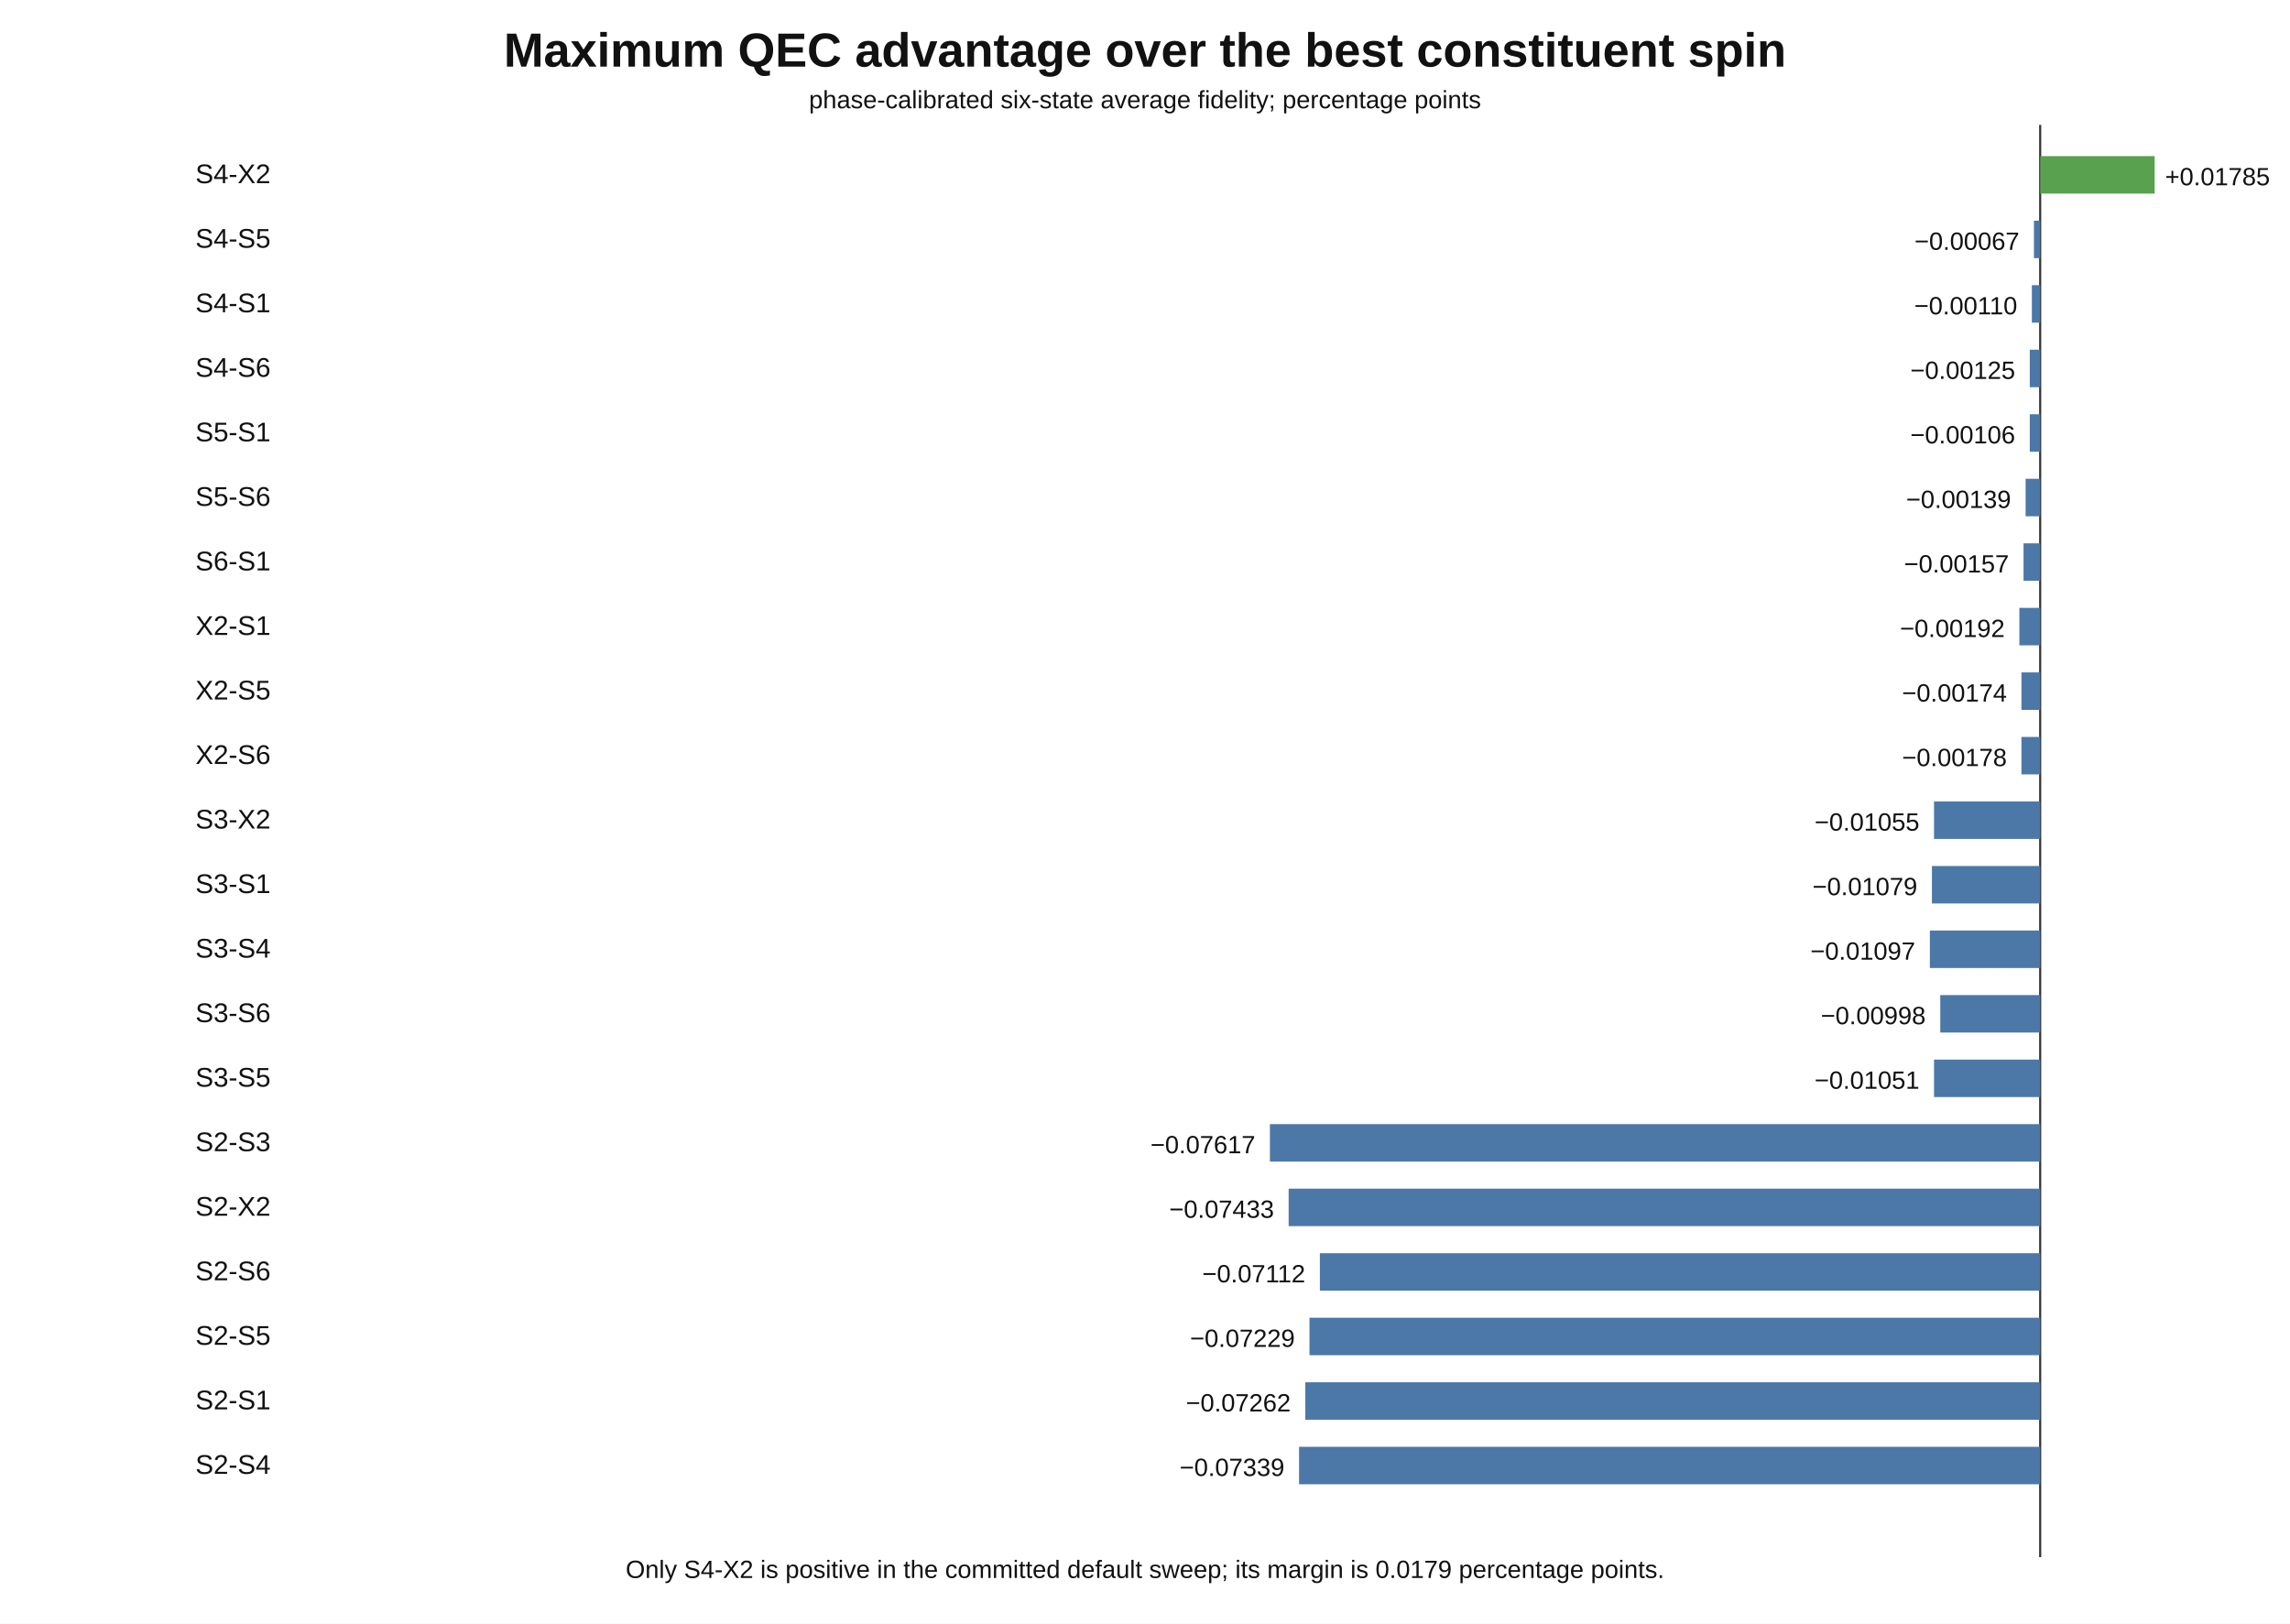
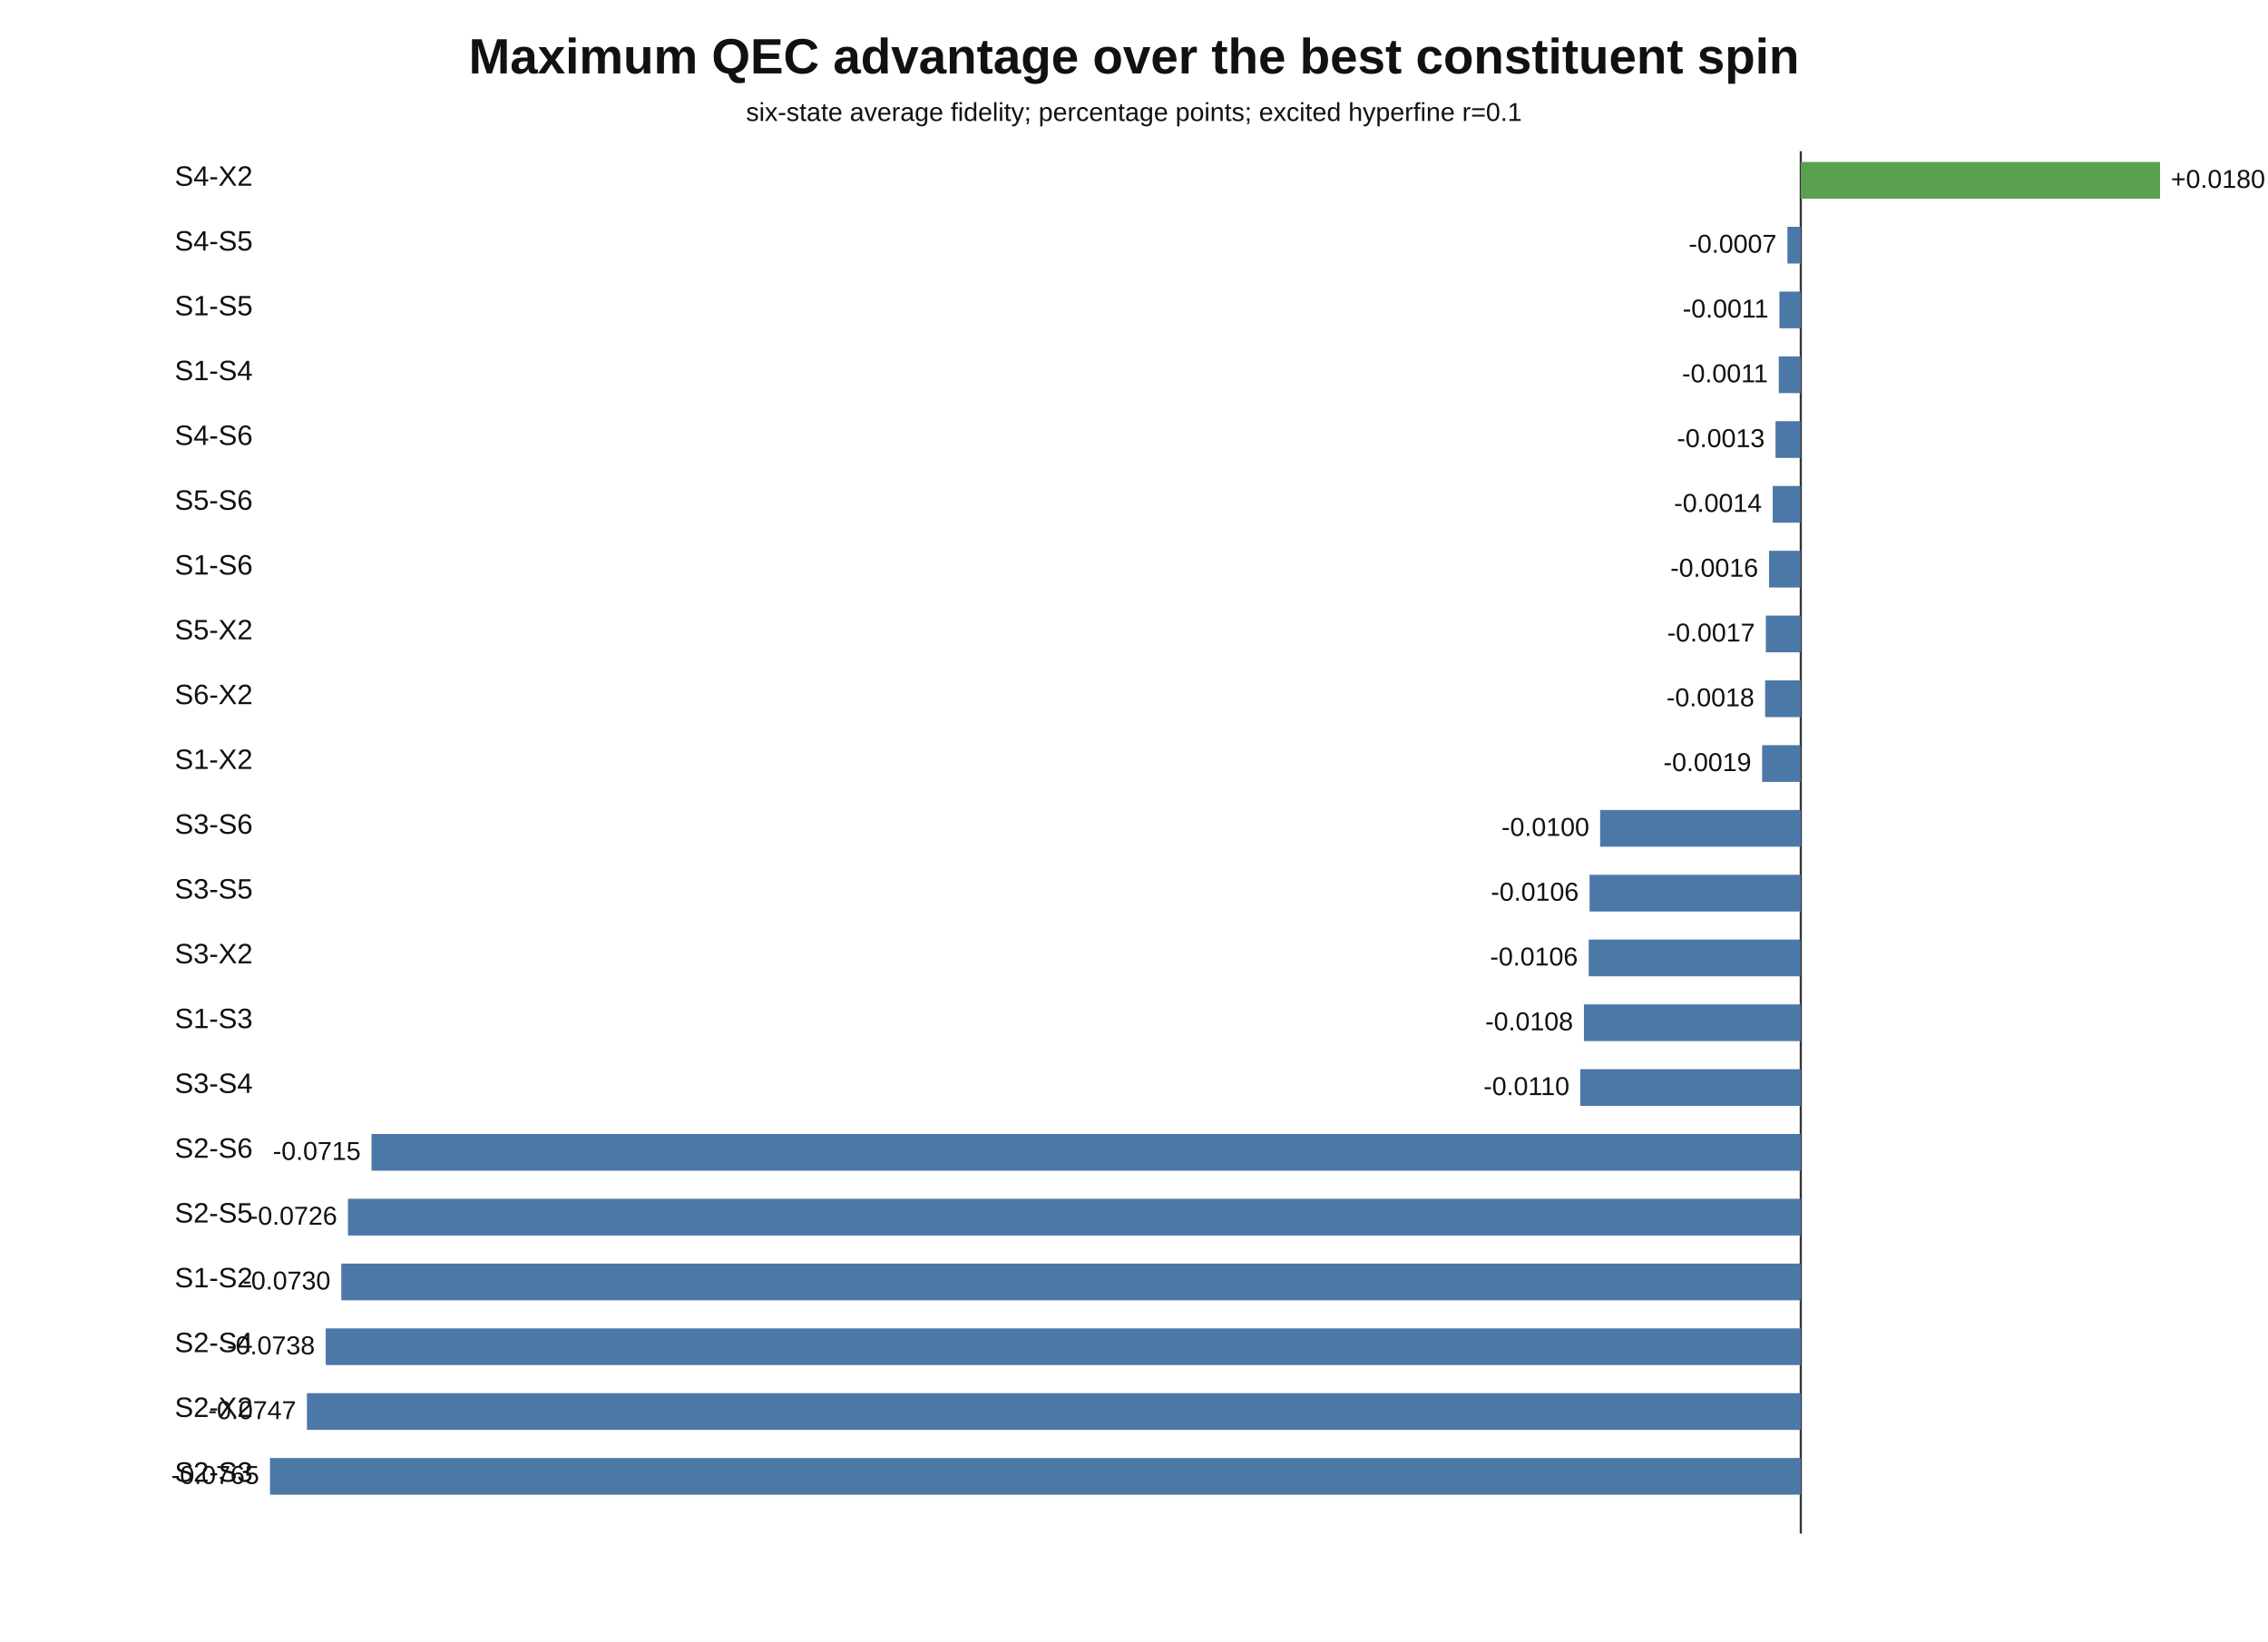
- <svg xmlns="http://www.w3.org/2000/svg" width="1100" height="780" viewBox="0 0 1100 780">
+ <svg xmlns="http://www.w3.org/2000/svg" width="1050" height="760" viewBox="0 0 1050 760">
  <rect width="100%" height="100%" fill="white" />
-   <style>text{font-family:Arial,sans-serif;fill:#111}.title{font-size:23px;font-weight:600}.sub{font-size:12px}.label{font-size:13px}.value{font-size:12px}.axis{stroke:#333;stroke-width:1}.negative{fill:#4c78a8}.positive{fill:#59a14f}</style>
-   <text x="550" y="32" text-anchor="middle" class="title">Maximum QEC advantage over the best constituent spin</text>
-   <text x="550" y="52" text-anchor="middle" class="sub">phase-calibrated six-state average fidelity; percentage points</text>
-   <line x1="980" y1="60" x2="980" y2="748" class="axis" />
-   <text x="130" y="88" text-anchor="end" class="label">S4-X2</text>
-   <rect x="980" y="75" width="55" height="18" class="positive" />
-   <text x="1040" y="89" class="value">+0.01785</text>
-   <text x="130" y="119" text-anchor="end" class="label">S4-S5</text>
-   <rect x="977" y="106" width="3" height="18" class="negative" />
-   <text x="970" y="120" text-anchor="end" class="value">−0.00067</text>
-   <text x="130" y="150" text-anchor="end" class="label">S4-S1</text>
-   <rect x="976" y="137" width="4" height="18" class="negative" />
-   <text x="969" y="151" text-anchor="end" class="value">−0.00110</text>
-   <text x="130" y="181" text-anchor="end" class="label">S4-S6</text>
-   <rect x="975" y="168" width="5" height="18" class="negative" />
-   <text x="968" y="182" text-anchor="end" class="value">−0.00125</text>
-   <text x="130" y="212" text-anchor="end" class="label">S5-S1</text>
-   <rect x="975" y="199" width="5" height="18" class="negative" />
-   <text x="968" y="213" text-anchor="end" class="value">−0.00106</text>
-   <text x="130" y="243" text-anchor="end" class="label">S5-S6</text>
-   <rect x="973" y="230" width="7" height="18" class="negative" />
-   <text x="966" y="244" text-anchor="end" class="value">−0.00139</text>
-   <text x="130" y="274" text-anchor="end" class="label">S6-S1</text>
-   <rect x="972" y="261" width="8" height="18" class="negative" />
-   <text x="965" y="275" text-anchor="end" class="value">−0.00157</text>
-   <text x="130" y="305" text-anchor="end" class="label">X2-S1</text>
-   <rect x="970" y="292" width="10" height="18" class="negative" />
-   <text x="963" y="306" text-anchor="end" class="value">−0.00192</text>
-   <text x="130" y="336" text-anchor="end" class="label">X2-S5</text>
-   <rect x="971" y="323" width="9" height="18" class="negative" />
-   <text x="964" y="337" text-anchor="end" class="value">−0.00174</text>
-   <text x="130" y="367" text-anchor="end" class="label">X2-S6</text>
-   <rect x="971" y="354" width="9" height="18" class="negative" />
-   <text x="964" y="368" text-anchor="end" class="value">−0.00178</text>
-   <text x="130" y="398" text-anchor="end" class="label">S3-X2</text>
-   <rect x="929" y="385" width="51" height="18" class="negative" />
-   <text x="922" y="399" text-anchor="end" class="value">−0.01055</text>
-   <text x="130" y="429" text-anchor="end" class="label">S3-S1</text>
-   <rect x="928" y="416" width="52" height="18" class="negative" />
-   <text x="921" y="430" text-anchor="end" class="value">−0.01079</text>
-   <text x="130" y="460" text-anchor="end" class="label">S3-S4</text>
-   <rect x="927" y="447" width="53" height="18" class="negative" />
-   <text x="920" y="461" text-anchor="end" class="value">−0.01097</text>
-   <text x="130" y="491" text-anchor="end" class="label">S3-S6</text>
-   <rect x="932" y="478" width="48" height="18" class="negative" />
-   <text x="925" y="492" text-anchor="end" class="value">−0.00998</text>
-   <text x="130" y="522" text-anchor="end" class="label">S3-S5</text>
-   <rect x="929" y="509" width="51" height="18" class="negative" />
-   <text x="922" y="523" text-anchor="end" class="value">−0.01051</text>
-   <text x="130" y="553" text-anchor="end" class="label">S2-S3</text>
-   <rect x="610" y="540" width="370" height="18" class="negative" />
-   <text x="603" y="554" text-anchor="end" class="value">−0.07617</text>
-   <text x="130" y="584" text-anchor="end" class="label">S2-X2</text>
-   <rect x="619" y="571" width="361" height="18" class="negative" />
-   <text x="612" y="585" text-anchor="end" class="value">−0.07433</text>
-   <text x="130" y="615" text-anchor="end" class="label">S2-S6</text>
-   <rect x="634" y="602" width="346" height="18" class="negative" />
-   <text x="627" y="616" text-anchor="end" class="value">−0.07112</text>
-   <text x="130" y="646" text-anchor="end" class="label">S2-S5</text>
-   <rect x="629" y="633" width="351" height="18" class="negative" />
-   <text x="622" y="647" text-anchor="end" class="value">−0.07229</text>
-   <text x="130" y="677" text-anchor="end" class="label">S2-S1</text>
-   <rect x="627" y="664" width="353" height="18" class="negative" />
-   <text x="620" y="678" text-anchor="end" class="value">−0.07262</text>
-   <text x="130" y="708" text-anchor="end" class="label">S2-S4</text>
-   <rect x="624" y="695" width="356" height="18" class="negative" />
-   <text x="617" y="709" text-anchor="end" class="value">−0.07339</text>
-   <text x="550" y="758" text-anchor="middle" class="sub">Only S4-X2 is positive in the committed default sweep; its margin is 0.0179 percentage points.</text>
+   <style>text{font-family:Arial,sans-serif;fill:#111}.title{font-size:23px;font-weight:600}.label{font-size:13px}.value{font-size:12px}.axis{stroke:#333;stroke-width:1}.bar{fill:#4c78a8}.positive{fill:#59a14f}</style>
+   <text x="525" y="34" text-anchor="middle" class="title">Maximum QEC advantage over the best constituent spin</text>
+   <text x="525" y="56" text-anchor="middle" class="value">six-state average fidelity; percentage points; excited hyperfine r=0.1</text>
+   <line x1="833.7" y1="70" x2="833.7" y2="710" class="axis" />
+   <text x="117" y="86" text-anchor="end" class="label">S4-X2</text>
+   <rect x="833.7" y="75" width="166.3" height="17" class="positive" />
+   <text x="1005.0" y="87" text-anchor="start" class="value">+0.0180</text>
+   <text x="117" y="116" text-anchor="end" class="label">S4-S5</text>
+   <rect x="827.5" y="105" width="6.2" height="17" class="bar" />
+   <text x="822.5" y="117" text-anchor="end" class="value">-0.0007</text>
+   <text x="117" y="146" text-anchor="end" class="label">S1-S5</text>
+   <rect x="823.8" y="135" width="9.9" height="17" class="bar" />
+   <text x="818.8" y="147" text-anchor="end" class="value">-0.0011</text>
+   <text x="117" y="176" text-anchor="end" class="label">S1-S4</text>
+   <rect x="823.5" y="165" width="10.2" height="17" class="bar" />
+   <text x="818.5" y="177" text-anchor="end" class="value">-0.0011</text>
+   <text x="117" y="206" text-anchor="end" class="label">S4-S6</text>
+   <rect x="822.0" y="195" width="11.6" height="17" class="bar" />
+   <text x="817.0" y="207" text-anchor="end" class="value">-0.0013</text>
+   <text x="117" y="236" text-anchor="end" class="label">S5-S6</text>
+   <rect x="820.7" y="225" width="12.9" height="17" class="bar" />
+   <text x="815.7" y="237" text-anchor="end" class="value">-0.0014</text>
+   <text x="117" y="266" text-anchor="end" class="label">S1-S6</text>
+   <rect x="819.0" y="255" width="14.6" height="17" class="bar" />
+   <text x="814.0" y="267" text-anchor="end" class="value">-0.0016</text>
+   <text x="117" y="296" text-anchor="end" class="label">S5-X2</text>
+   <rect x="817.5" y="285" width="16.2" height="17" class="bar" />
+   <text x="812.5" y="297" text-anchor="end" class="value">-0.0017</text>
+   <text x="117" y="326" text-anchor="end" class="label">S6-X2</text>
+   <rect x="817.2" y="315" width="16.5" height="17" class="bar" />
+   <text x="812.2" y="327" text-anchor="end" class="value">-0.0018</text>
+   <text x="117" y="356" text-anchor="end" class="label">S1-X2</text>
+   <rect x="815.8" y="345" width="17.8" height="17" class="bar" />
+   <text x="810.8" y="357" text-anchor="end" class="value">-0.0019</text>
+   <text x="117" y="386" text-anchor="end" class="label">S3-S6</text>
+   <rect x="740.8" y="375" width="92.9" height="17" class="bar" />
+   <text x="735.8" y="387" text-anchor="end" class="value">-0.0100</text>
+   <text x="117" y="416" text-anchor="end" class="label">S3-S5</text>
+   <rect x="735.9" y="405" width="97.8" height="17" class="bar" />
+   <text x="730.9" y="417" text-anchor="end" class="value">-0.0106</text>
+   <text x="117" y="446" text-anchor="end" class="label">S3-X2</text>
+   <rect x="735.5" y="435" width="98.1" height="17" class="bar" />
+   <text x="730.5" y="447" text-anchor="end" class="value">-0.0106</text>
+   <text x="117" y="476" text-anchor="end" class="label">S1-S3</text>
+   <rect x="733.3" y="465" width="100.4" height="17" class="bar" />
+   <text x="728.3" y="477" text-anchor="end" class="value">-0.0108</text>
+   <text x="117" y="506" text-anchor="end" class="label">S3-S4</text>
+   <rect x="731.6" y="495" width="102.1" height="17" class="bar" />
+   <text x="726.6" y="507" text-anchor="end" class="value">-0.0110</text>
+   <text x="117" y="536" text-anchor="end" class="label">S2-S6</text>
+   <rect x="172.0" y="525" width="661.7" height="17" class="bar" />
+   <text x="167.0" y="537" text-anchor="end" class="value">-0.0715</text>
+   <text x="117" y="566" text-anchor="end" class="label">S2-S5</text>
+   <rect x="161.1" y="555" width="672.6" height="17" class="bar" />
+   <text x="156.1" y="567" text-anchor="end" class="value">-0.0726</text>
+   <text x="117" y="596" text-anchor="end" class="label">S1-S2</text>
+   <rect x="158.0" y="585" width="675.7" height="17" class="bar" />
+   <text x="153.0" y="597" text-anchor="end" class="value">-0.0730</text>
+   <text x="117" y="626" text-anchor="end" class="label">S2-S4</text>
+   <rect x="150.8" y="615" width="682.9" height="17" class="bar" />
+   <text x="145.8" y="627" text-anchor="end" class="value">-0.0738</text>
+   <text x="117" y="656" text-anchor="end" class="label">S2-X2</text>
+   <rect x="142.1" y="645" width="691.6" height="17" class="bar" />
+   <text x="137.1" y="657" text-anchor="end" class="value">-0.0747</text>
+   <text x="117" y="686" text-anchor="end" class="label">S2-S3</text>
+   <rect x="125.0" y="675" width="708.7" height="17" class="bar" />
+   <text x="120.0" y="687" text-anchor="end" class="value">-0.0765</text>
</svg>
